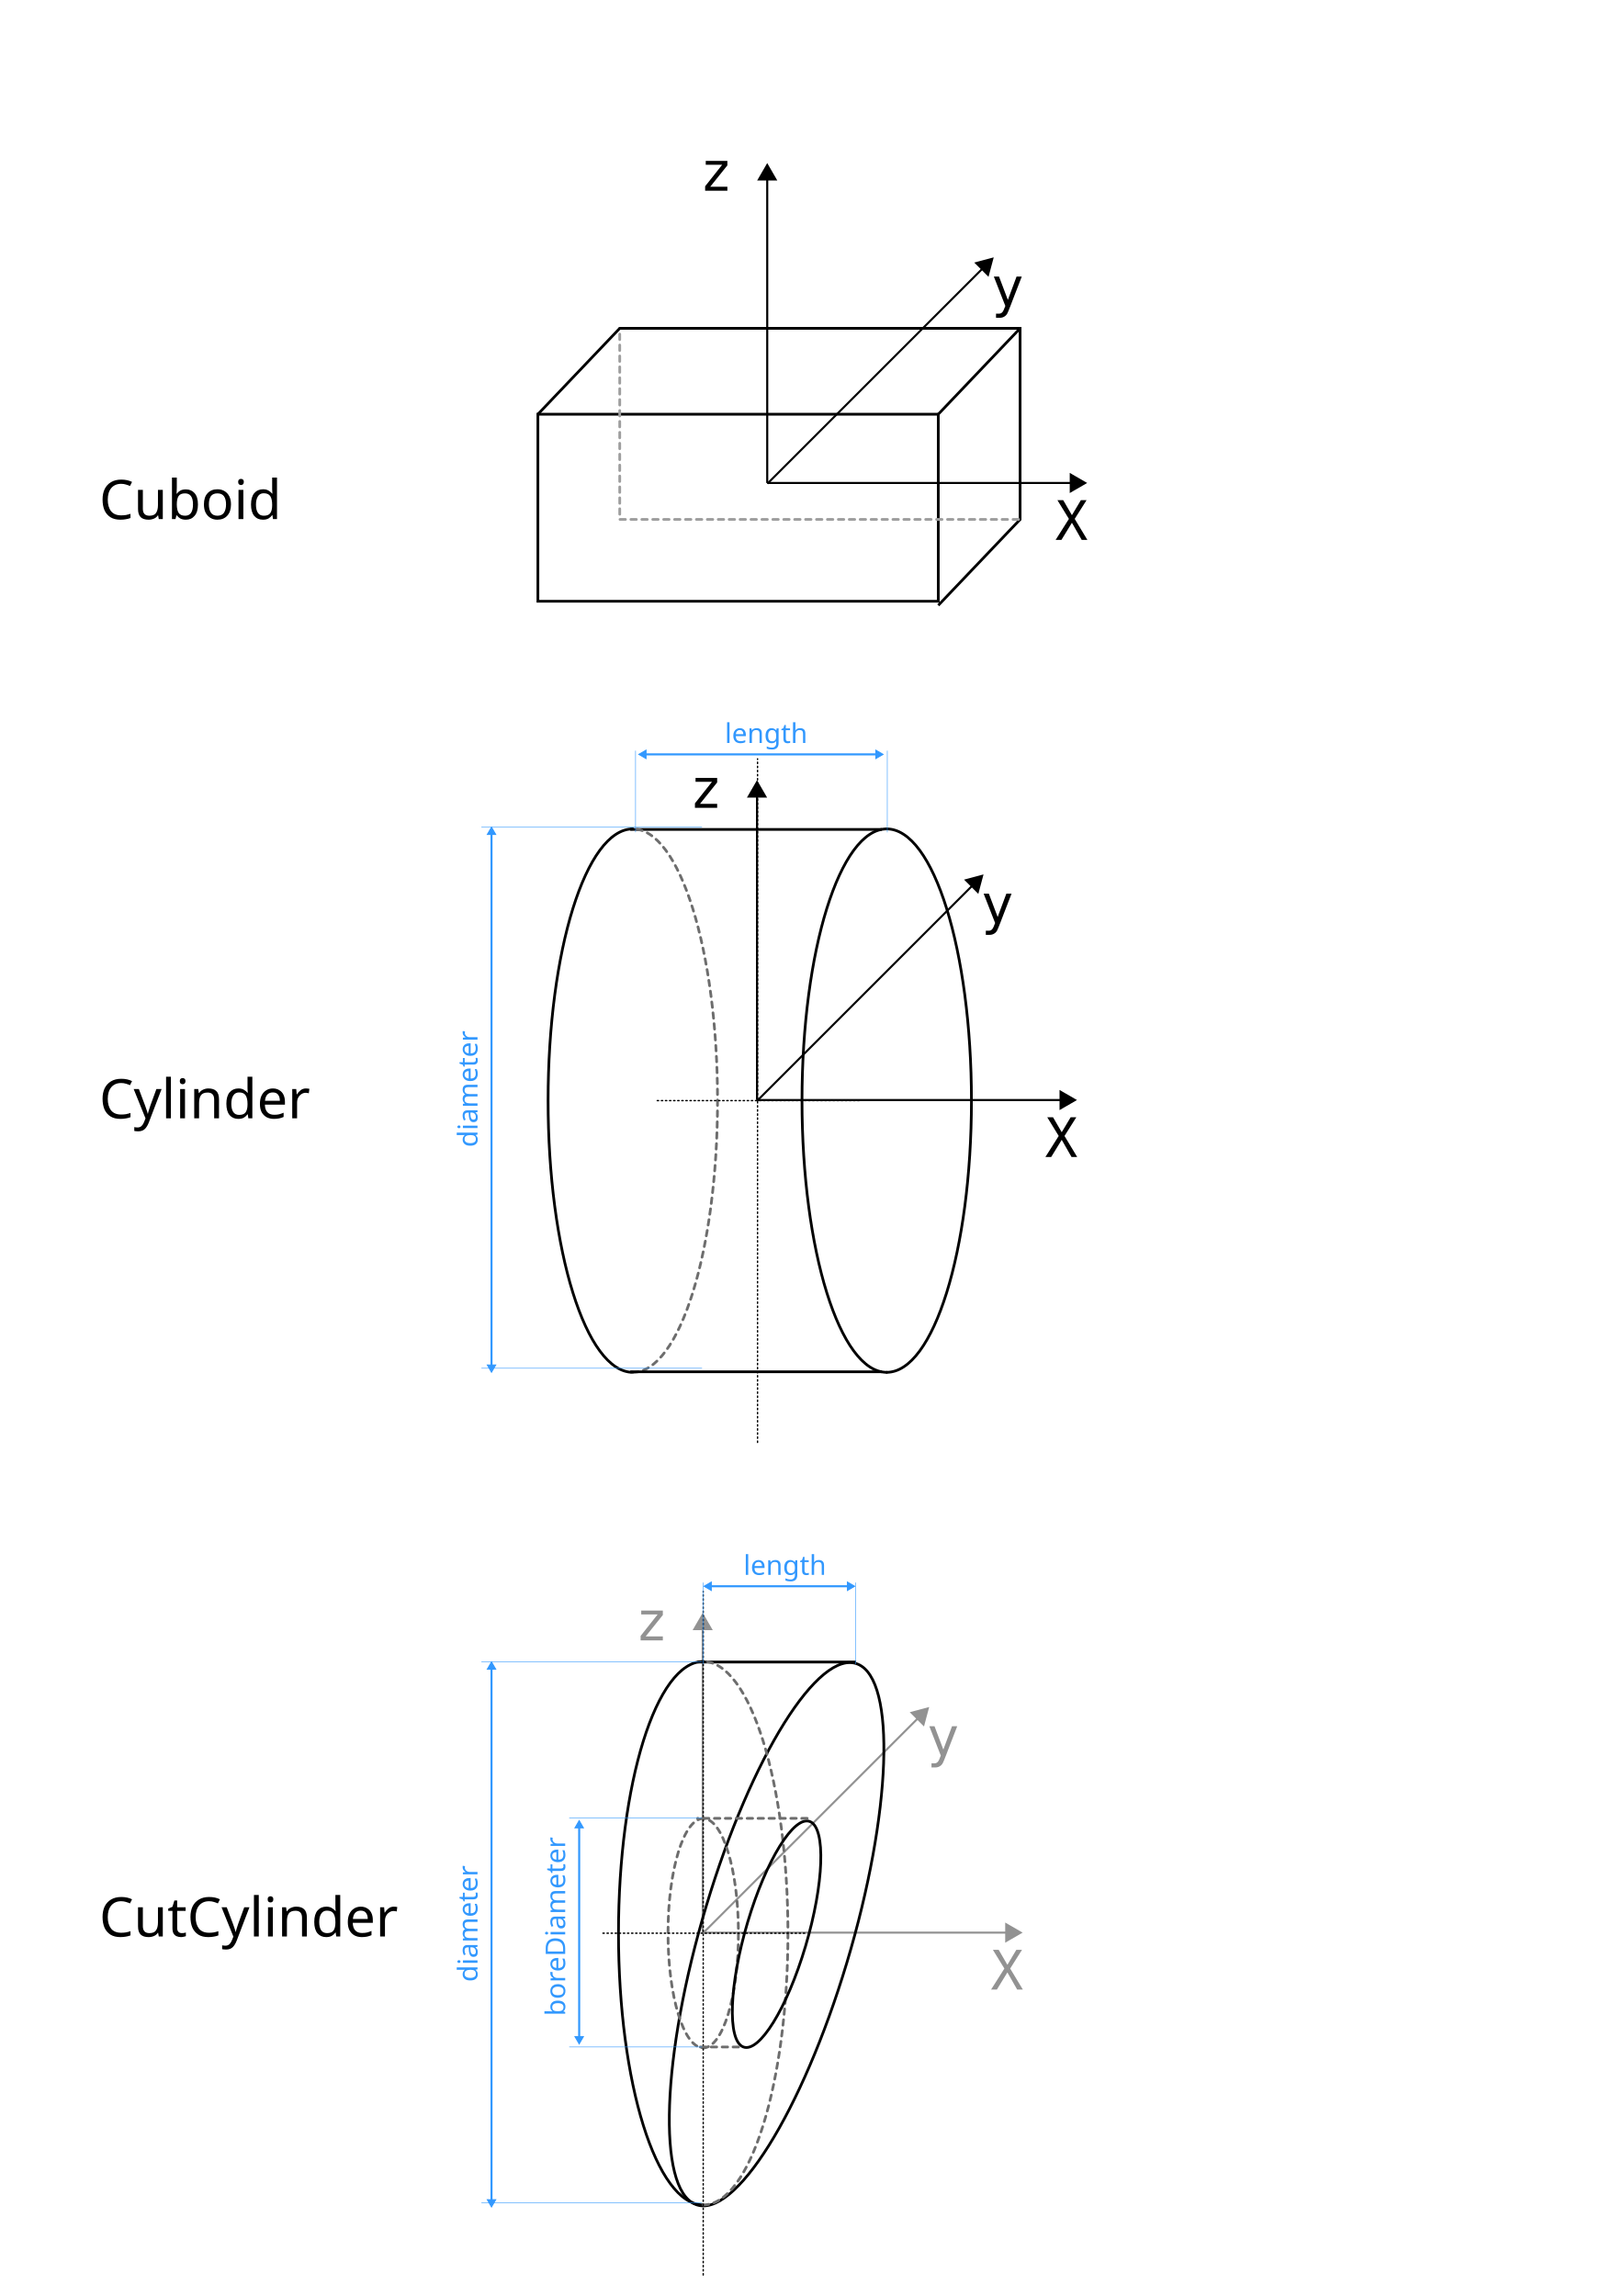
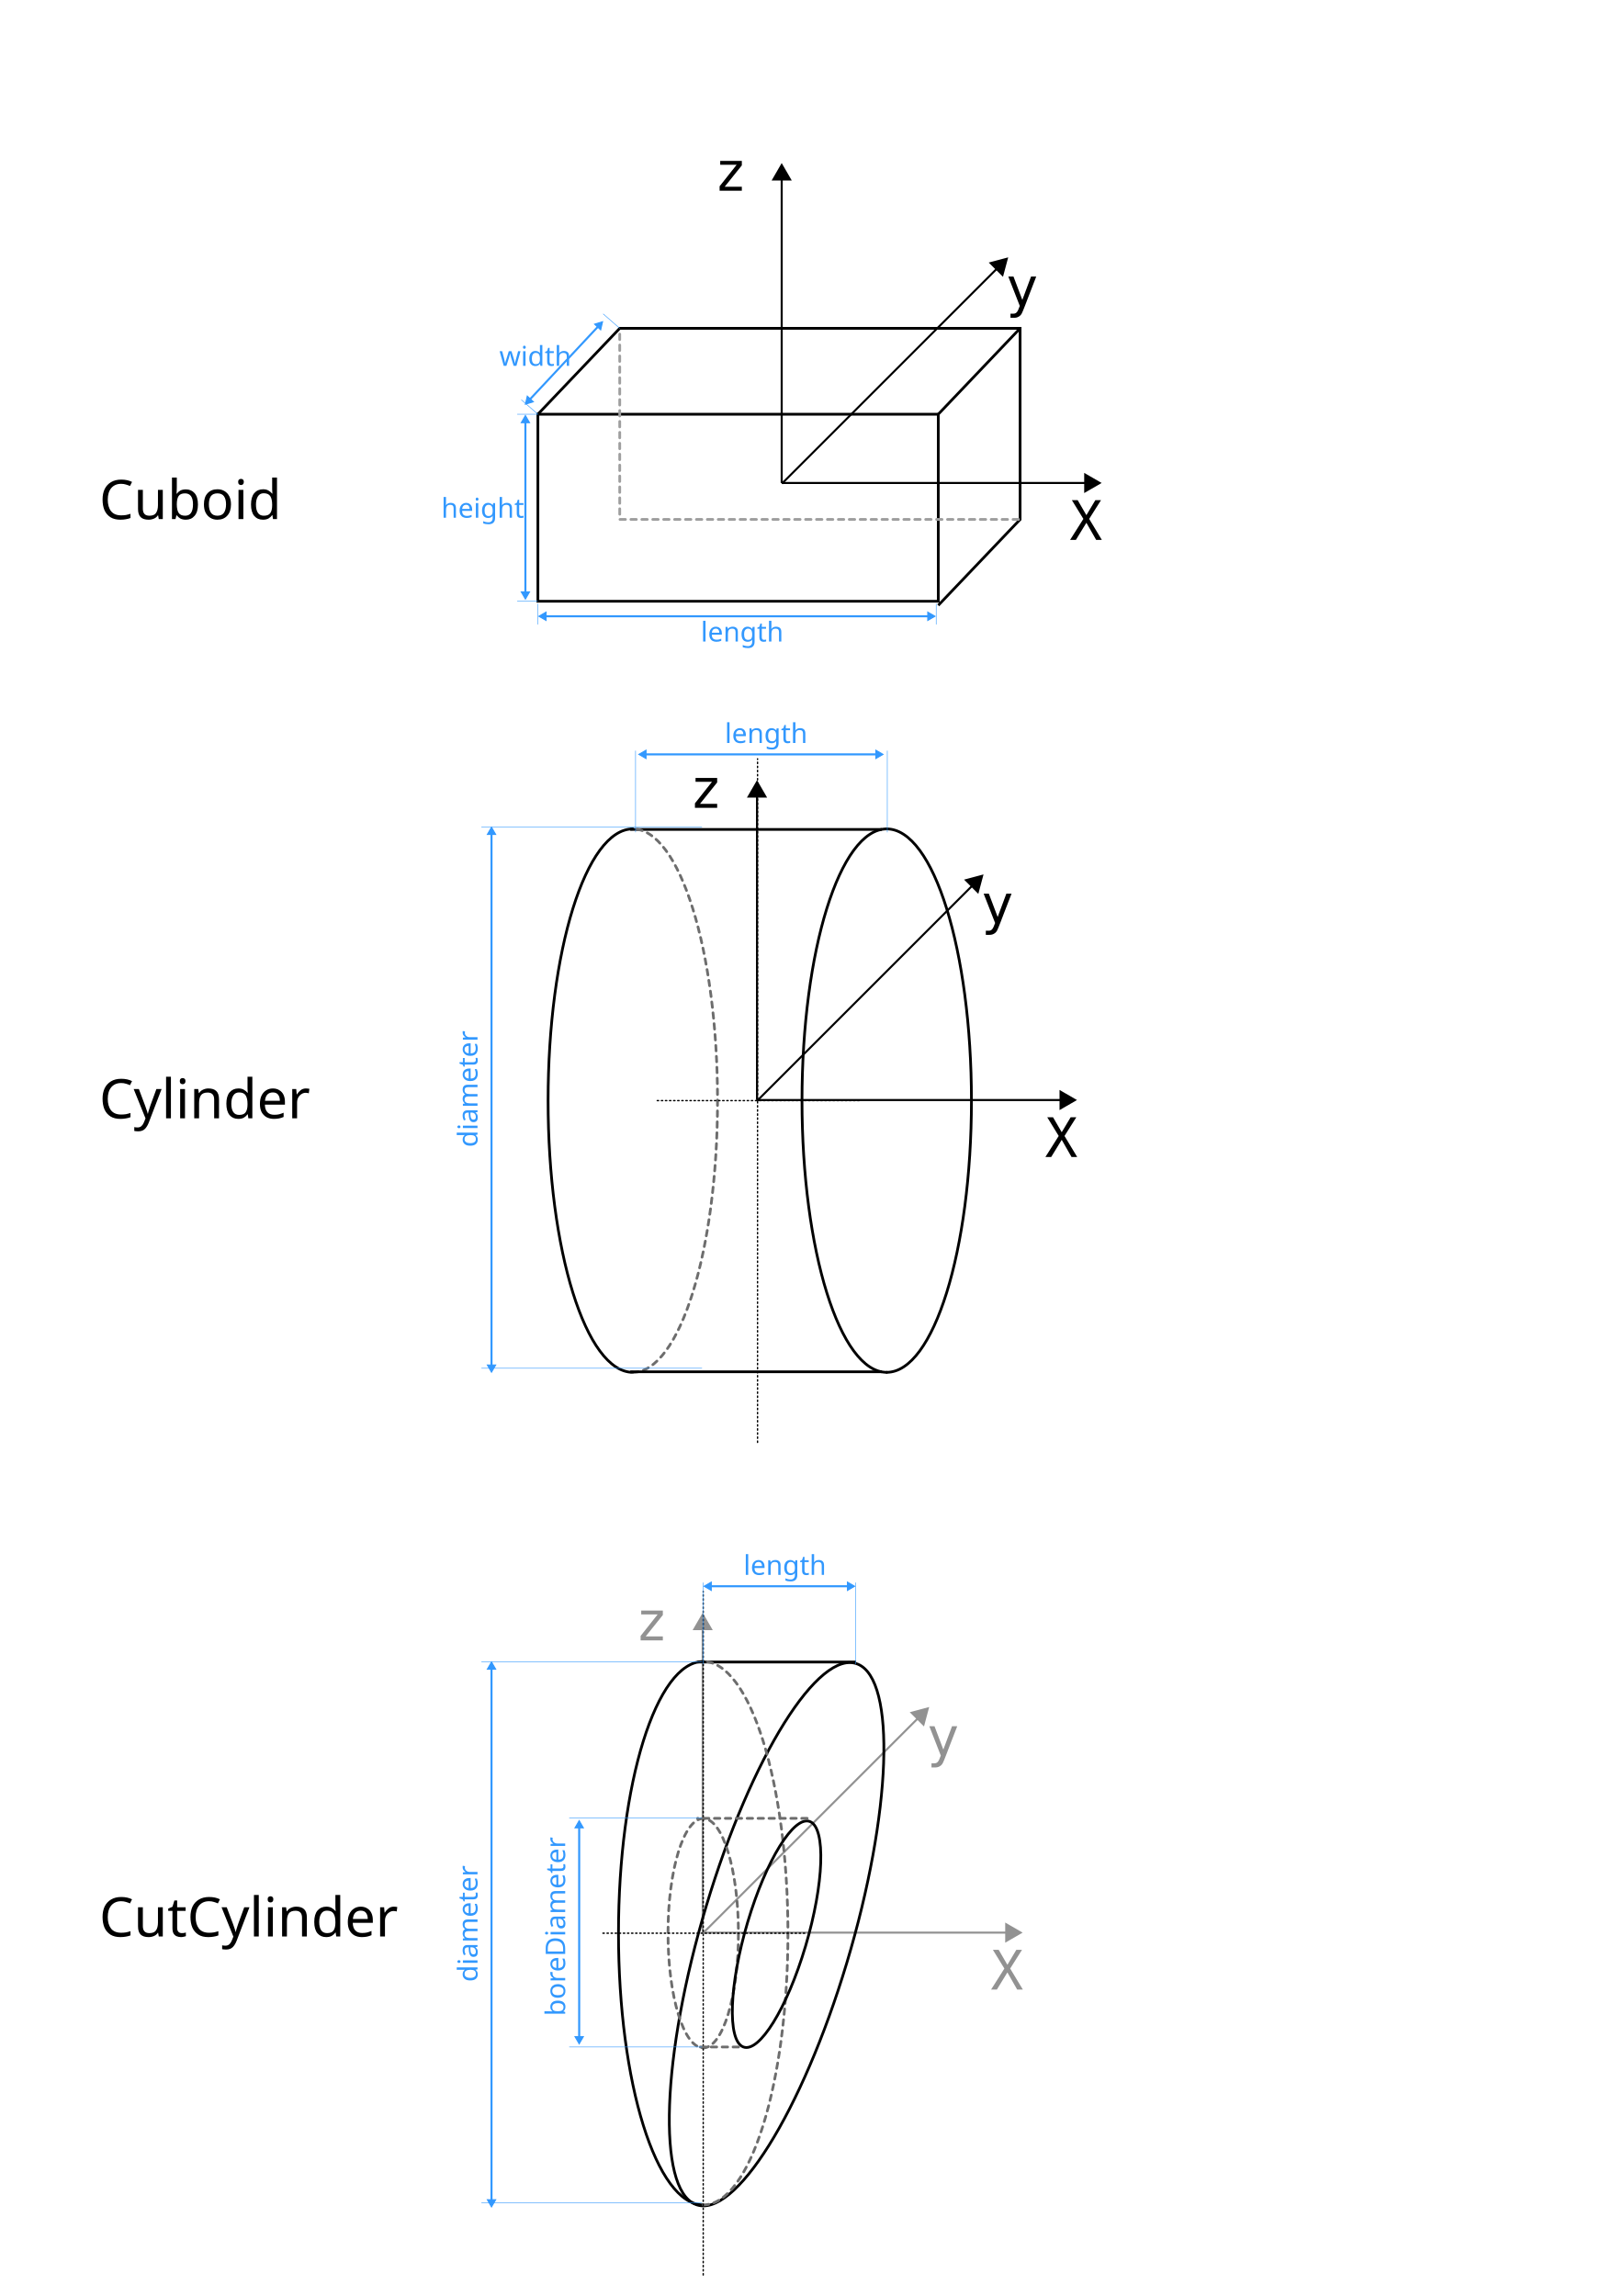
<svg xmlns="http://www.w3.org/2000/svg" width="210mm" height="297mm" viewBox="0 0 210 297" version="1.1" id="svg8">
  <defs id="defs2">
+     <marker orient="auto" refY="0.0" refX="0.0" id="marker7178" style="overflow:visible">
+       <path id="path7176" d="M 5.77,0.0 L -2.88,5.0 L -2.88,-5.0 L 5.77,0.0 z " style="fill-rule:evenodd;stroke:#3298fe;stroke-width:1pt;stroke-opacity:1;fill:#3298fe;fill-opacity:1" transform="scale(0.4)" />
+     </marker>
+     <marker orient="auto" refY="0.0" refX="0.0" id="marker7042" style="overflow:visible">
+       <path id="path7040" d="M 5.77,0.0 L -2.88,5.0 L -2.88,-5.0 L 5.77,0.0 z " style="fill-rule:evenodd;stroke:#3298fe;stroke-width:1pt;stroke-opacity:1;fill:#3298fe;fill-opacity:1" transform="scale(-0.4)" />
+     </marker>
+     <marker style="overflow:visible" id="marker6264" refX="0.0" refY="0.0" orient="auto">
+       <path transform="scale(0.4)" style="fill-rule:evenodd;stroke:#3298fe;stroke-width:1pt;stroke-opacity:1;fill:#3298fe;fill-opacity:1" d="M 5.77,0.0 L -2.88,5.0 L -2.88,-5.0 L 5.77,0.0 z " id="path6262" />
+     </marker>
+     <marker style="overflow:visible" id="marker6140" refX="0.0" refY="0.0" orient="auto">
+       <path transform="scale(-0.4)" style="fill-rule:evenodd;stroke:#3298fe;stroke-width:1pt;stroke-opacity:1;fill:#3298fe;fill-opacity:1" d="M 5.77,0.0 L -2.88,5.0 L -2.88,-5.0 L 5.77,0.0 z " id="path6138" />
+     </marker>
+     <marker orient="auto" refY="0.0" refX="0.0" id="marker5362" style="overflow:visible">
+       <path id="path5360" d="M 5.77,0.0 L -2.88,5.0 L -2.88,-5.0 L 5.77,0.0 z " style="fill-rule:evenodd;stroke:#3298fe;stroke-width:1pt;stroke-opacity:1;fill:#3298fe;fill-opacity:1" transform="scale(0.4)" />
+     </marker>
+     <marker orient="auto" refY="0.0" refX="0.0" id="marker5250" style="overflow:visible">
+       <path id="path5248" d="M 5.77,0.0 L -2.88,5.0 L -2.88,-5.0 L 5.77,0.0 z " style="fill-rule:evenodd;stroke:#3298fe;stroke-width:1pt;stroke-opacity:1;fill:#3298fe;fill-opacity:1" transform="scale(-0.4)" />
+     </marker>
    <marker style="overflow:visible" id="marker4532" refX="0.0" refY="0.0" orient="auto">
      <path transform="scale(0.4)" style="fill-rule:evenodd;stroke:#3298fe;stroke-width:1pt;stroke-opacity:1;fill:#3298fe;fill-opacity:1" d="M 5.77,0.0 L -2.88,5.0 L -2.88,-5.0 L 5.77,0.0 z " id="path4530" />
    </marker>
    <marker style="overflow:visible" id="marker4432" refX="0.0" refY="0.0" orient="auto">
      <path transform="scale(-0.4)" style="fill-rule:evenodd;stroke:#3298fe;stroke-width:1pt;stroke-opacity:1;fill:#3298fe;fill-opacity:1" d="M 5.77,0.0 L -2.88,5.0 L -2.88,-5.0 L 5.77,0.0 z " id="path4430" />
    </marker>
    <marker orient="auto" refY="0" refX="0" id="marker3935" style="overflow:visible">
      <path id="path3933" d="M 5.77,0 -2.88,5 V -5 Z" style="fill:#3298fe;fill-opacity:1;fill-rule:evenodd;stroke:#3298fe;stroke-width:1pt;stroke-opacity:1" transform="scale(0.4)" />
    </marker>
    <marker orient="auto" refY="0" refX="0" id="marker3847" style="overflow:visible">
      <path id="path3845" d="M 5.77,0 -2.88,5 V -5 Z" style="fill:#3298fe;fill-opacity:1;fill-rule:evenodd;stroke:#3298fe;stroke-width:1pt;stroke-opacity:1" transform="scale(-0.4)" />
    </marker>
    <marker style="overflow:visible" id="marker3535" refX="0" refY="0" orient="auto">
      <path transform="scale(0.4)" style="fill:#3298fe;fill-opacity:1;fill-rule:evenodd;stroke:#3298fe;stroke-width:1pt;stroke-opacity:1" d="M 5.77,0 -2.88,5 V -5 Z" id="path3533" />
    </marker>
    <marker style="overflow:visible" id="marker3459" refX="0" refY="0" orient="auto">
      <path transform="scale(-0.4)" style="fill:#3298fe;fill-opacity:1;fill-rule:evenodd;stroke:#3298fe;stroke-width:1pt;stroke-opacity:1" d="M 5.77,0 -2.88,5 V -5 Z" id="path3457" />
    </marker>
    <marker orient="auto" refY="0.0" refX="0.0" id="TriangleOutM" style="overflow:visible">
      <path id="path1007" d="M 5.77,0.0 L -2.88,5.0 L -2.88,-5.0 L 5.77,0.0 z " style="fill-rule:evenodd;stroke:#3298fe;stroke-width:1pt;stroke-opacity:1;fill:#3298fe;fill-opacity:1" transform="scale(0.4)" />
    </marker>
    <marker orient="auto" refY="0.0" refX="0.0" id="TriangleInM" style="overflow:visible">
      <path id="path998" d="M 5.77,0.0 L -2.88,5.0 L -2.88,-5.0 L 5.77,0.0 z " style="fill-rule:evenodd;stroke:#3298fe;stroke-width:1pt;stroke-opacity:1;fill:#3298fe;fill-opacity:1" transform="scale(-0.4)" />
    </marker>
    <marker orient="auto" refY="0.0" refX="0.0" id="marker1424" style="overflow:visible">
      <path id="path1422" d="M 5.77,0.0 L -2.88,5.0 L -2.88,-5.0 L 5.77,0.0 z " style="fill-rule:evenodd;stroke:#000000;stroke-width:1pt;stroke-opacity:1;fill:#000000;fill-opacity:1" transform="scale(0.8)" />
    </marker>
    <marker style="overflow:visible" id="marker1238" refX="0.0" refY="0.0" orient="auto">
      <path transform="scale(0.8)" style="fill-rule:evenodd;stroke:#000000;stroke-width:1pt;stroke-opacity:1;fill:#000000;fill-opacity:1" d="M 5.77,0.0 L -2.88,5.0 L -2.88,-5.0 L 5.77,0.0 z " id="path1236" />
    </marker>
    <marker orient="auto" refY="0.0" refX="0.0" id="TriangleOutL" style="overflow:visible">
      <path id="path1004" d="M 5.77,0.0 L -2.88,5.0 L -2.88,-5.0 L 5.77,0.0 z " style="fill-rule:evenodd;stroke:#000000;stroke-width:1pt;stroke-opacity:1;fill:#000000;fill-opacity:1" transform="scale(0.8)" />
    </marker>
    <marker orient="auto" refY="0" refX="0" id="TriangleOutL-2" style="overflow:visible">
      <path id="path1004-0" d="M 5.77,0 -2.88,5 V -5 Z" style="fill:#000000;fill-opacity:1;fill-rule:evenodd;stroke:#000000;stroke-width:1pt;stroke-opacity:1" transform="scale(0.8)" />
    </marker>
    <marker style="overflow:visible" id="marker1238-0" refX="0" refY="0" orient="auto">
      <path transform="scale(0.8)" style="fill:#000000;fill-opacity:1;fill-rule:evenodd;stroke:#000000;stroke-width:1pt;stroke-opacity:1" d="M 5.77,0 -2.88,5 V -5 Z" id="path1236-3" />
    </marker>
    <marker orient="auto" refY="0" refX="0" id="marker1424-0" style="overflow:visible">
      <path id="path1422-9" d="M 5.77,0 -2.88,5 V -5 Z" style="fill:#000000;fill-opacity:1;fill-rule:evenodd;stroke:#000000;stroke-width:1pt;stroke-opacity:1" transform="scale(0.8)" />
    </marker>
    <marker orient="auto" refY="0" refX="0" id="TriangleInM-9" style="overflow:visible">
      <path id="path998-1" d="M 5.77,0 -2.88,5 V -5 Z" style="fill:#3298fe;fill-opacity:1;fill-rule:evenodd;stroke:#3298fe;stroke-width:1pt;stroke-opacity:1" transform="scale(-0.4)" />
    </marker>
    <marker orient="auto" refY="0" refX="0" id="TriangleOutM-2" style="overflow:visible">
      <path id="path1007-1" d="M 5.77,0 -2.88,5 V -5 Z" style="fill:#3298fe;fill-opacity:1;fill-rule:evenodd;stroke:#3298fe;stroke-width:1pt;stroke-opacity:1" transform="scale(0.4)" />
    </marker>
  </defs>
  <g id="layer1">
    <g id="g1628">
      <path id="path817" d="m -97.031,180.071 a 9.758,36.496 73.707 0 1 -31.249,19.574 9.758,36.496 73.707 0 1 -38.636,1.407 9.758,36.496 73.707 0 1 31.249,-19.574 9.758,36.496 73.707 0 1 38.636,-1.407 z" style="fill:none;fill-opacity:0.294;stroke:#000000;stroke-width:0.353;stroke-linecap:round;stroke-miterlimit:4;stroke-dasharray:none;stroke-dashoffset:0;stroke-opacity:1" />
      <path id="path819" d="M -96.76,180.272 V 200.785" style="fill:none;stroke:#000000;stroke-width:0.353;stroke-linecap:butt;stroke-linejoin:miter;stroke-miterlimit:4;stroke-dasharray:none;stroke-opacity:1" />
      <g transform="translate(-238.881,75.97321)" id="g1543">
        <path style="fill:none;fill-opacity:0.294;stroke:#000000;stroke-width:0.353;stroke-linecap:round;stroke-miterlimit:4;stroke-dasharray:none;stroke-dashoffset:0;stroke-opacity:1" d="m 142.187,124.077 c 0,6.052 -15.735,10.958 -35.146,10.958 -19.411,0 -35.146,-4.906 -35.146,-10.958" id="path815" />
        <path style="fill:none;fill-opacity:0.294;stroke:#000000;stroke-width:0.353;stroke-linecap:round;stroke-miterlimit:4;stroke-dasharray:0.706, 0.706;stroke-dashoffset:0;stroke-opacity:1" d="m 71.896,124.077 c 2e-6,-6.052 15.735,-10.958 35.146,-10.958 19.411,0 35.146,4.906 35.146,10.958" id="path815-1" />
      </g>
      <g transform="translate(-218.4347,16.02709)" id="g1531">
        <path style="fill:none;stroke:#000000;stroke-width:0.265;stroke-linecap:butt;stroke-linejoin:miter;stroke-miterlimit:4;stroke-dasharray:none;stroke-opacity:1;marker-end:url(#TriangleOutL)" d="M 86.655,184.075 V 144.199" id="path860" />
        <path id="path1234" d="m 86.655,184.075 h 39.876" style="fill:none;stroke:#000000;stroke-width:0.265;stroke-linecap:butt;stroke-linejoin:miter;stroke-miterlimit:4;stroke-dasharray:none;stroke-opacity:1;marker-end:url(#marker1238)" />
        <path style="fill:none;stroke:#000000;stroke-width:0.265;stroke-linecap:butt;stroke-linejoin:miter;stroke-miterlimit:4;stroke-dasharray:none;stroke-opacity:1;marker-end:url(#marker1424)" d="M 86.688,184.153 114.885,155.956" id="path1420" />
        <text xml:space="preserve" style="font-style:normal;font-variant:normal;font-weight:normal;font-stretch:normal;font-size:7.049px;line-height:1.25;font-family:President;-inkscape-font-specification:President;letter-spacing:0px;word-spacing:0px;fill:#000000;fill-opacity:1;stroke:none;stroke-width:0.265" x="123.89" y="191.441" id="text1506">
          <tspan id="tspan1504" x="123.89" y="191.441" style="font-style:normal;font-variant:normal;font-weight:normal;font-stretch:normal;font-family:Consolas;-inkscape-font-specification:Consolas;stroke-width:0.265">X</tspan>
        </text>
        <text id="text1516" y="146.273" x="77.92" style="font-style:normal;font-variant:normal;font-weight:normal;font-stretch:normal;font-size:7.049px;line-height:1.25;font-family:President;-inkscape-font-specification:President;letter-spacing:0px;word-spacing:0px;fill:#000000;fill-opacity:1;stroke:none;stroke-width:0.265" xml:space="preserve">
          <tspan style="font-style:normal;font-variant:normal;font-weight:normal;font-stretch:normal;font-family:Consolas;-inkscape-font-specification:Consolas;stroke-width:0.265" y="146.273" x="77.92" id="tspan1514">z</tspan>
        </text>
        <text xml:space="preserve" style="font-style:normal;font-variant:normal;font-weight:normal;font-stretch:normal;font-size:7.049px;line-height:1.25;font-family:President;-inkscape-font-specification:President;letter-spacing:0px;word-spacing:0px;fill:#000000;fill-opacity:1;stroke:none;stroke-width:0.265" x="115.605" y="161.24" id="text1520">
          <tspan id="tspan1518" x="115.605" y="161.24" style="font-style:normal;font-variant:normal;font-weight:normal;font-stretch:normal;font-family:Consolas;-inkscape-font-specification:Consolas;stroke-width:0.265">y</tspan>
        </text>
      </g>
      <g style="stroke:#000000;stroke-opacity:1" transform="translate(-239.7959,76.50775)" id="g1539">
        <path style="fill:none;stroke:#000000;stroke-width:0.176;stroke-linecap:round;stroke-linejoin:miter;stroke-miterlimit:4;stroke-dasharray:0.176, 0.353;stroke-dashoffset:0;stroke-opacity:1" d="M 63.745,123.542 H 152.168" id="path1533" />
        <path id="path1535" d="m 107.956,110.418 v 26.248" style="fill:none;stroke:#000000;stroke-width:0.176;stroke-linecap:round;stroke-linejoin:miter;stroke-miterlimit:4;stroke-dasharray:0.176, 0.353;stroke-dashoffset:0;stroke-opacity:1" />
      </g>
    </g>
    <g id="g1649" transform="translate(35.37526,46.49107)">
      <g id="g1576" transform="translate(-31.14751,19.42888)" style="opacity:0.426">
        <path id="path1558" d="M 86.655,184.075 V 144.199" style="fill:none;stroke:#000000;stroke-width:0.265;stroke-linecap:butt;stroke-linejoin:miter;stroke-miterlimit:4;stroke-dasharray:none;stroke-opacity:1;marker-end:url(#TriangleOutL)" />
        <path style="fill:none;stroke:#000000;stroke-width:0.265;stroke-linecap:butt;stroke-linejoin:miter;stroke-miterlimit:4;stroke-dasharray:none;stroke-opacity:1;marker-end:url(#marker1238)" d="m 86.655,184.075 h 39.876" id="path1560" />
        <path id="path1562" d="M 86.688,184.153 114.885,155.956" style="fill:none;stroke:#000000;stroke-width:0.265;stroke-linecap:butt;stroke-linejoin:miter;stroke-miterlimit:4;stroke-dasharray:none;stroke-opacity:1;marker-end:url(#marker1424)" />
        <text id="text1566" y="191.441" x="123.89" style="font-style:normal;font-variant:normal;font-weight:normal;font-stretch:normal;font-size:7.049px;line-height:1.25;font-family:President;-inkscape-font-specification:President;letter-spacing:0px;word-spacing:0px;fill:#000000;fill-opacity:1;stroke:none;stroke-width:0.265" xml:space="preserve">
          <tspan style="font-style:normal;font-variant:normal;font-weight:normal;font-stretch:normal;font-family:Consolas;-inkscape-font-specification:Consolas;stroke-width:0.265" y="191.441" x="123.89" id="tspan1564">X</tspan>
        </text>
        <text xml:space="preserve" style="font-style:normal;font-variant:normal;font-weight:normal;font-stretch:normal;font-size:7.049px;line-height:1.25;font-family:President;-inkscape-font-specification:President;letter-spacing:0px;word-spacing:0px;fill:#000000;fill-opacity:1;stroke:none;stroke-width:0.265" x="77.92" y="146.273" id="text1570">
          <tspan id="tspan1568" x="77.92" y="146.273" style="font-style:normal;font-variant:normal;font-weight:normal;font-stretch:normal;font-family:Consolas;-inkscape-font-specification:Consolas;stroke-width:0.265">z</tspan>
        </text>
        <text id="text1574" y="161.24" x="115.605" style="font-style:normal;font-variant:normal;font-weight:normal;font-stretch:normal;font-size:7.049px;line-height:1.25;font-family:President;-inkscape-font-specification:President;letter-spacing:0px;word-spacing:0px;fill:#000000;fill-opacity:1;stroke:none;stroke-width:0.265" xml:space="preserve">
          <tspan style="font-style:normal;font-variant:normal;font-weight:normal;font-stretch:normal;font-family:Consolas;-inkscape-font-specification:Consolas;stroke-width:0.265" y="161.24" x="115.605" id="tspan1572">y</tspan>
        </text>
      </g>
      <g transform="matrix(0,-1,-1,0,264.3188,307.597)" id="g1608">
        <path id="path1550" d="m 139.097,188.965 v 20.513" style="fill:none;stroke:#000000;stroke-width:0.353;stroke-linecap:butt;stroke-linejoin:miter;stroke-miterlimit:4;stroke-dasharray:none;stroke-opacity:1" />
        <path id="path1548" d="m 138.826,188.764 a 9.758,36.496 73.707 0 1 -31.249,19.574 9.758,36.496 73.707 0 1 -38.636,1.407 9.758,36.496 73.707 0 1 31.249,-19.574 9.758,36.496 73.707 0 1 38.636,-1.407 z" style="fill:none;fill-opacity:0.294;stroke:#000000;stroke-width:0.353;stroke-linecap:round;stroke-miterlimit:4;stroke-dasharray:none;stroke-dashoffset:0;stroke-opacity:1" />
        <g id="g1556" transform="translate(-3.02381,84.66667)">
          <path style="fill:none;fill-opacity:0.294;stroke:#000000;stroke-width:0.353;stroke-linecap:round;stroke-miterlimit:4;stroke-dasharray:none;stroke-dashoffset:0;stroke-opacity:1" d="m 142.187,124.077 c 0,6.052 -15.735,10.958 -35.146,10.958 -19.411,0 -35.146,-4.906 -35.146,-10.958" id="path1552" />
          <path style="fill:none;fill-opacity:0.294;stroke:#6d6d6d;stroke-width:0.353;stroke-linecap:round;stroke-miterlimit:4;stroke-dasharray:0.706, 0.706;stroke-dashoffset:0;stroke-opacity:1" d="m 71.896,124.077 c 2e-6,-6.052 15.735,-10.958 35.146,-10.958 19.411,0 35.146,4.906 35.146,10.958" id="path1554" />
          <path id="path3400" d="m 121.875,124.077 c 0,2.516 -6.641,4.555 -14.833,4.555 -8.192,0 -14.833,-2.039 -14.833,-4.555" style="fill:none;fill-opacity:0.294;stroke:#6d6d6d;stroke-width:0.353;stroke-linecap:round;stroke-miterlimit:4;stroke-dasharray:0.706,0.706;stroke-dashoffset:0;stroke-opacity:1;font-variant-east_asian:normal;opacity:1;vector-effect:none;stroke-linejoin:miter" />
          <path id="path3402" d="m 92.208,124.077 c 10e-7,-2.516 6.641,-4.555 14.833,-4.555 8.192,0 14.833,2.039 14.833,4.555" style="fill:none;fill-opacity:0.294;stroke:#6d6d6d;stroke-width:0.353;stroke-linecap:round;stroke-miterlimit:4;stroke-dasharray:0.706, 0.706;stroke-dashoffset:0;stroke-opacity:1" />
        </g>
        <g style="stroke:#000000;stroke-opacity:1" transform="translate(-3.938734,85.20121)" id="g1582">
          <path style="fill:none;stroke:#000000;stroke-width:0.176;stroke-linecap:round;stroke-linejoin:miter;stroke-miterlimit:4;stroke-dasharray:0.176, 0.353;stroke-dashoffset:0;stroke-opacity:1" d="M 63.745,123.542 H 152.168" id="path1578" />
          <path id="path1580" d="m 107.956,110.418 v 26.248" style="fill:none;stroke:#000000;stroke-width:0.176;stroke-linecap:round;stroke-linejoin:miter;stroke-miterlimit:4;stroke-dasharray:0.176, 0.353;stroke-dashoffset:0;stroke-opacity:1" />
        </g>
        <path style="fill:none;fill-opacity:0.294;stroke:#000000;stroke-width:0.353;stroke-linecap:round;stroke-miterlimit:4;stroke-dasharray:none;stroke-dashoffset:0;stroke-opacity:1" d="m 118.455,194.928 a 4.029,15.206 73.899 0 1 -13.031,8.074 4.029,15.206 73.899 0 1 -16.111,0.581 4.029,15.206 73.899 0 1 13.031,-8.074 4.029,15.206 73.899 0 1 16.111,-0.581 z" id="path3398" />
        <path id="path1550-5" d="m 118.875,195.296 v 14.182" style="fill:none;stroke:#6d6d6d;stroke-width:0.353;stroke-linecap:round;stroke-linejoin:miter;stroke-miterlimit:4;stroke-dasharray:0.706,0.706;stroke-opacity:1;font-variant-east_asian:normal;opacity:1;vector-effect:none;fill-opacity:0.294;stroke-dashoffset:0" />
        <path style="opacity:1;vector-effect:none;fill:none;fill-opacity:0.294;stroke:#6d6d6d;stroke-width:0.353;stroke-linecap:round;stroke-linejoin:miter;stroke-miterlimit:4;stroke-dasharray:0.706, 0.706;stroke-dashoffset:0;stroke-opacity:1" d="m 89.298,204.177 v 5.301" id="path3447" />
      </g>
    </g>
    <g id="g1883" transform="translate(40.4634,18.14286)">
      <path id="rect1703-1" d="M 39.688,24.328 H 91.47 V 49.048" style="fill:none;fill-opacity:0.4;stroke:#000000;stroke-width:0.353;stroke-linecap:round;stroke-miterlimit:4;stroke-dasharray:none;stroke-dashoffset:0;stroke-opacity:1" />
      <path id="rect1651" d="M 29.104,35.44 H 80.887 V 59.631 H 29.104 Z" style="fill:none;fill-opacity:0.4;stroke:#000000;stroke-width:0.353;stroke-linecap:round;stroke-miterlimit:4;stroke-dasharray:none;stroke-dashoffset:0;stroke-opacity:1" />
      <path id="path1750" d="M 29.104,35.44 39.688,24.328" style="fill:none;stroke:#000000;stroke-width:0.353;stroke-linecap:butt;stroke-linejoin:miter;stroke-miterlimit:4;stroke-dasharray:none;stroke-opacity:1" />
      <path style="fill:none;stroke:#000000;stroke-width:0.353;stroke-linecap:butt;stroke-linejoin:miter;stroke-miterlimit:4;stroke-dasharray:none;stroke-opacity:1" d="M 80.887,35.44 91.47,24.328" id="path1752" />
      <path id="path1754" d="M 80.887,60.16 91.47,49.048" style="fill:none;stroke:#000000;stroke-width:0.353;stroke-linecap:butt;stroke-linejoin:miter;stroke-miterlimit:4;stroke-dasharray:none;stroke-opacity:1" />
      <path id="rect1703" d="M 91.259,49.048 H 39.688 V 24.827" style="fill:none;fill-opacity:0.4;stroke:#9e9e9e;stroke-width:0.353;stroke-linecap:round;stroke-miterlimit:4;stroke-dasharray:0.706, 0.706;stroke-dashoffset:0;stroke-opacity:1" />
-       <g transform="translate(-27.88971,-139.7433)" id="g1576-9">
+       <g transform="translate(-26.01873,-139.7433)" id="g1576-9">
        <path style="fill:none;stroke:#000000;stroke-width:0.265;stroke-linecap:butt;stroke-linejoin:miter;stroke-miterlimit:4;stroke-dasharray:none;stroke-opacity:1;marker-end:url(#TriangleOutL-2)" d="M 86.655,184.075 V 144.199" id="path1558-8" />
        <path id="path1560-8" d="m 86.655,184.075 h 39.876" style="fill:none;stroke:#000000;stroke-width:0.265;stroke-linecap:butt;stroke-linejoin:miter;stroke-miterlimit:4;stroke-dasharray:none;stroke-opacity:1;marker-end:url(#marker1238-0)" />
        <path style="fill:none;stroke:#000000;stroke-width:0.265;stroke-linecap:butt;stroke-linejoin:miter;stroke-miterlimit:4;stroke-dasharray:none;stroke-opacity:1;marker-end:url(#marker1424-0)" d="M 86.688,184.153 114.885,155.956" id="path1562-5" />
        <text xml:space="preserve" style="font-style:normal;font-variant:normal;font-weight:normal;font-stretch:normal;font-size:7.049px;line-height:1.25;font-family:President;-inkscape-font-specification:President;letter-spacing:0px;word-spacing:0px;fill:#000000;fill-opacity:1;stroke:none;stroke-width:0.265" x="123.89" y="191.441" id="text1566-2">
          <tspan id="tspan1564-9" x="123.89" y="191.441" style="font-style:normal;font-variant:normal;font-weight:normal;font-stretch:normal;font-family:Consolas;-inkscape-font-specification:Consolas;stroke-width:0.265">X</tspan>
        </text>
        <text id="text1570-5" y="146.273" x="77.92" style="font-style:normal;font-variant:normal;font-weight:normal;font-stretch:normal;font-size:7.049px;line-height:1.25;font-family:President;-inkscape-font-specification:President;letter-spacing:0px;word-spacing:0px;fill:#000000;fill-opacity:1;stroke:none;stroke-width:0.265" xml:space="preserve">
          <tspan style="font-style:normal;font-variant:normal;font-weight:normal;font-stretch:normal;font-family:Consolas;-inkscape-font-specification:Consolas;stroke-width:0.265" y="146.273" x="77.92" id="tspan1568-1">z</tspan>
        </text>
        <text xml:space="preserve" style="font-style:normal;font-variant:normal;font-weight:normal;font-stretch:normal;font-size:7.049px;line-height:1.25;font-family:President;-inkscape-font-specification:President;letter-spacing:0px;word-spacing:0px;fill:#000000;fill-opacity:1;stroke:none;stroke-width:0.265" x="115.605" y="161.24" id="text1574-9">
          <tspan id="tspan1572-9" x="115.605" y="161.24" style="font-style:normal;font-variant:normal;font-weight:normal;font-stretch:normal;font-family:Consolas;-inkscape-font-specification:Consolas;stroke-width:0.265">y</tspan>
        </text>
      </g>
    </g>
    <g id="g1974" transform="translate(9.215464)">
      <g transform="translate(2.038804,-41.78012)" id="g1903">
        <path style="fill:none;stroke:#000000;stroke-width:0.265;stroke-linecap:butt;stroke-linejoin:miter;stroke-miterlimit:4;stroke-dasharray:none;stroke-opacity:1;marker-end:url(#TriangleOutL)" d="M 86.655,184.075 V 144.199" id="path1885" />
        <path id="path1887" d="m 86.655,184.075 h 39.876" style="fill:none;stroke:#000000;stroke-width:0.265;stroke-linecap:butt;stroke-linejoin:miter;stroke-miterlimit:4;stroke-dasharray:none;stroke-opacity:1;marker-end:url(#marker1238)" />
        <path style="fill:none;stroke:#000000;stroke-width:0.265;stroke-linecap:butt;stroke-linejoin:miter;stroke-miterlimit:4;stroke-dasharray:none;stroke-opacity:1;marker-end:url(#marker1424)" d="M 86.688,184.153 114.885,155.956" id="path1889" />
        <text xml:space="preserve" style="font-style:normal;font-variant:normal;font-weight:normal;font-stretch:normal;font-size:7.049px;line-height:1.25;font-family:President;-inkscape-font-specification:President;letter-spacing:0px;word-spacing:0px;fill:#000000;fill-opacity:1;stroke:none;stroke-width:0.265" x="123.89" y="191.441" id="text1893">
          <tspan id="tspan1891" x="123.89" y="191.441" style="font-style:normal;font-variant:normal;font-weight:normal;font-stretch:normal;font-family:Consolas;-inkscape-font-specification:Consolas;stroke-width:0.265">X</tspan>
        </text>
        <text id="text1897" y="146.273" x="77.92" style="font-style:normal;font-variant:normal;font-weight:normal;font-stretch:normal;font-size:7.049px;line-height:1.25;font-family:President;-inkscape-font-specification:President;letter-spacing:0px;word-spacing:0px;fill:#000000;fill-opacity:1;stroke:none;stroke-width:0.265" xml:space="preserve">
          <tspan style="font-style:normal;font-variant:normal;font-weight:normal;font-stretch:normal;font-family:Consolas;-inkscape-font-specification:Consolas;stroke-width:0.265" y="146.273" x="77.92" id="tspan1895">z</tspan>
        </text>
        <text xml:space="preserve" style="font-style:normal;font-variant:normal;font-weight:normal;font-stretch:normal;font-size:7.049px;line-height:1.25;font-family:President;-inkscape-font-specification:President;letter-spacing:0px;word-spacing:0px;fill:#000000;fill-opacity:1;stroke:none;stroke-width:0.265" x="115.605" y="161.24" id="text1901">
          <tspan id="tspan1899" x="115.605" y="161.24" style="font-style:normal;font-variant:normal;font-weight:normal;font-stretch:normal;font-family:Consolas;-inkscape-font-specification:Consolas;stroke-width:0.265">y</tspan>
        </text>
      </g>
      <g id="g1921" transform="matrix(0,-1,-1,0,293.8009,246.388)">
        <path style="fill:none;stroke:#000000;stroke-width:0.353;stroke-linecap:butt;stroke-linejoin:miter;stroke-miterlimit:4;stroke-dasharray:none;stroke-opacity:1" d="m 139.097,188.965 v 32.54" id="path1905" />
        <g transform="translate(-3.02381,97.0947)" id="g1913">
          <path id="path1909" d="m 142.187,124.077 c 0,6.052 -15.735,10.958 -35.146,10.958 -19.411,0 -35.146,-4.906 -35.146,-10.958" style="fill:none;fill-opacity:0.294;stroke:#000000;stroke-width:0.353;stroke-linecap:round;stroke-miterlimit:4;stroke-dasharray:none;stroke-dashoffset:0;stroke-opacity:1" />
          <path id="path1911" d="m 71.896,124.077 c 2e-6,-6.052 15.735,-10.958 35.146,-10.958 19.411,0 35.146,4.906 35.146,10.958" style="fill:none;fill-opacity:0.294;stroke:#6d6d6d;stroke-width:0.353;stroke-linecap:round;stroke-miterlimit:4;stroke-dasharray:0.706, 0.706;stroke-dashoffset:0;stroke-opacity:1" />
        </g>
        <g id="g1919" transform="translate(-3.938734,81.49704)" style="stroke:#000000;stroke-opacity:1">
          <path id="path1915" d="M 63.745,123.542 H 152.168" style="fill:none;stroke:#000000;stroke-width:0.176;stroke-linecap:round;stroke-linejoin:miter;stroke-miterlimit:4;stroke-dasharray:0.176, 0.353;stroke-dashoffset:0;stroke-opacity:1" />
          <path style="fill:none;stroke:#000000;stroke-width:0.176;stroke-linecap:round;stroke-linejoin:miter;stroke-miterlimit:4;stroke-dasharray:0.176, 0.353;stroke-dashoffset:0;stroke-opacity:1" d="m 107.956,110.418 v 26.248" id="path1917" />
        </g>
        <g id="g1948" transform="translate(-3.02381,64.25595)">
          <path style="fill:none;fill-opacity:0.294;stroke:#000000;stroke-width:0.353;stroke-linecap:round;stroke-miterlimit:4;stroke-dasharray:none;stroke-dashoffset:0;stroke-opacity:1" d="m 142.187,124.077 c 0,6.052 -15.735,10.958 -35.146,10.958 -19.411,0 -35.146,-4.906 -35.146,-10.958" id="path1944" />
          <path style="fill:none;fill-opacity:0.294;stroke:#000000;stroke-width:0.353;stroke-linecap:round;stroke-miterlimit:4;stroke-dasharray:none;stroke-dashoffset:0;stroke-opacity:1" d="m 71.896,124.077 c 2e-6,-6.052 15.735,-10.958 35.146,-10.958 19.411,0 35.146,4.906 35.146,10.958" id="path1946" />
        </g>
        <path id="path1950" d="m 68.939,188.965 v 32.54" style="fill:none;stroke:#000000;stroke-width:0.353;stroke-linecap:butt;stroke-linejoin:miter;stroke-miterlimit:4;stroke-dasharray:none;stroke-opacity:1" />
      </g>
    </g>
    <text xml:space="preserve" style="font-style:normal;font-variant:normal;font-weight:normal;font-stretch:normal;font-size:10.583px;line-height:1.25;font-family:President;-inkscape-font-specification:President;letter-spacing:0px;word-spacing:0px;fill:#000000;fill-opacity:1;stroke:none;stroke-width:0.265" x="12.829" y="67.148" id="text1978">
      <tspan id="tspan1976" x="12.829" y="67.148" style="font-style:normal;font-variant:normal;font-weight:300;font-stretch:normal;font-size:7.056px;font-family:'Segoe UI';-inkscape-font-specification:'Segoe UI Light';stroke-width:0.265">Cuboid</tspan>
    </text>
    <text id="text1982" y="144.656" x="12.829" style="font-style:normal;font-variant:normal;font-weight:normal;font-stretch:normal;font-size:10.583px;line-height:1.25;font-family:President;-inkscape-font-specification:President;letter-spacing:0px;word-spacing:0px;fill:#000000;fill-opacity:1;stroke:none;stroke-width:0.265" xml:space="preserve">
      <tspan style="font-style:normal;font-variant:normal;font-weight:300;font-stretch:normal;font-size:7.056px;font-family:'Segoe UI';-inkscape-font-specification:'Segoe UI Light';stroke-width:0.265" y="144.656" x="12.829" id="tspan1980">Cylinder</tspan>
    </text>
    <text xml:space="preserve" style="font-style:normal;font-variant:normal;font-weight:normal;font-stretch:normal;font-size:10.583px;line-height:1.25;font-family:President;-inkscape-font-specification:President;letter-spacing:0px;word-spacing:0px;fill:#000000;fill-opacity:1;stroke:none;stroke-width:0.265" x="12.829" y="250.495" id="text1986">
      <tspan id="tspan1984" x="12.829" y="250.495" style="font-style:normal;font-variant:normal;font-weight:300;font-stretch:normal;font-size:7.056px;font-family:'Segoe UI';-inkscape-font-specification:'Segoe UI Light';stroke-width:0.265">CutCylinder</tspan>
    </text>
    <g id="g3396">
      <text id="text1994" y="203.715" x="96.161" style="font-style:normal;font-variant:normal;font-weight:normal;font-stretch:normal;font-size:10.583px;line-height:1.25;font-family:President;-inkscape-font-specification:President;letter-spacing:0px;word-spacing:0px;fill:#3298fe;fill-opacity:1;stroke:none;stroke-width:0.265" xml:space="preserve">
        <tspan style="font-style:normal;font-variant:normal;font-weight:300;font-stretch:normal;font-size:3.528px;font-family:'Segoe UI';-inkscape-font-specification:'Segoe UI Light';fill:#3298fe;fill-opacity:1;stroke-width:0.265" y="203.715" x="96.161" id="tspan1992">length</tspan>
      </text>
      <path id="path1996" d="M 109.912,205.191 H 91.686" style="fill:none;stroke:#3298fe;stroke-width:0.265;stroke-linecap:butt;stroke-linejoin:miter;stroke-miterlimit:4;stroke-dasharray:none;stroke-opacity:1;marker-start:url(#TriangleInM);marker-end:url(#TriangleOutM)" />
      <path style="fill:none;stroke:#3298fe;stroke-width:0.071;stroke-linecap:butt;stroke-linejoin:miter;stroke-miterlimit:4;stroke-dasharray:none;stroke-opacity:1" d="m 90.951,204.711 v 10.56" id="path3843-2-1" />
      <path id="path4404" d="m 110.681,204.711 v 10.56" style="fill:none;stroke:#3298fe;stroke-width:0.071;stroke-linecap:butt;stroke-linejoin:miter;stroke-miterlimit:4;stroke-dasharray:none;stroke-opacity:1" />
    </g>
    <g transform="translate(-10.77232)" id="g2503">
      <text xml:space="preserve" style="font-style:normal;font-variant:normal;font-weight:normal;font-stretch:normal;font-size:10.583px;line-height:1.25;font-family:President;-inkscape-font-specification:President;letter-spacing:0px;word-spacing:0px;fill:#3298fe;fill-opacity:1;stroke:none;stroke-width:0.265" x="-256.367" y="72.532" id="text2496" transform="rotate(-90)">
        <tspan id="tspan2494" x="-256.367" y="72.532" style="font-style:normal;font-variant:normal;font-weight:300;font-stretch:normal;font-size:3.528px;font-family:'Segoe UI';-inkscape-font-specification:'Segoe UI Light';fill:#3298fe;fill-opacity:1;stroke-width:0.265">diameter</tspan>
      </text>
      <path style="fill:none;stroke:#3298fe;stroke-width:0.265;stroke-linecap:butt;stroke-linejoin:miter;stroke-miterlimit:4;stroke-dasharray:none;stroke-opacity:1;marker-start:url(#TriangleInM-9);marker-end:url(#TriangleOutM-2)" d="m 74.341,215.608 v 69.247" id="path2498" />
      <path style="fill:none;stroke:#3298fe;stroke-width:0.071;stroke-linecap:butt;stroke-linejoin:miter;stroke-miterlimit:4;stroke-dasharray:none;stroke-opacity:1" d="M 101.569,214.985 H 73.032" id="path3843-2" />
      <path id="path4057-4" d="M 101.569,284.967 H 73.032" style="fill:none;stroke:#3298fe;stroke-width:0.071;stroke-linecap:butt;stroke-linejoin:miter;stroke-miterlimit:4;stroke-dasharray:none;stroke-opacity:1" />
    </g>
    <g id="g3455" transform="translate(0.5669657)">
      <text transform="rotate(-90)" id="text3451" y="72.532" x="-260.779" style="font-style:normal;font-variant:normal;font-weight:normal;font-stretch:normal;font-size:10.583px;line-height:1.25;font-family:President;-inkscape-font-specification:President;letter-spacing:0px;word-spacing:0px;fill:#3298fe;fill-opacity:1;stroke:none;stroke-width:0.265" xml:space="preserve">
        <tspan style="font-style:normal;font-variant:normal;font-weight:300;font-stretch:normal;font-size:3.528px;font-family:'Segoe UI';-inkscape-font-specification:'Segoe UI Light';fill:#3298fe;fill-opacity:1;stroke-width:0.265" y="72.532" x="-260.779" id="tspan3449">boreDiameter</tspan>
      </text>
      <path id="path3453" d="m 74.341,236.13 v 27.635" style="fill:none;stroke:#3298fe;stroke-width:0.265;stroke-linecap:butt;stroke-linejoin:miter;stroke-miterlimit:4;stroke-dasharray:none;stroke-opacity:1;marker-start:url(#marker3459);marker-end:url(#marker3535)" />
      <path style="fill:none;stroke:#3298fe;stroke-width:0.071;stroke-linecap:butt;stroke-linejoin:miter;stroke-miterlimit:4;stroke-dasharray:none;stroke-opacity:1" d="M 90.23,235.164 H 73.051" id="path3843" />
      <path id="path4057" d="M 90.23,264.788 H 73.051" style="fill:none;stroke:#3298fe;stroke-width:0.071;stroke-linecap:butt;stroke-linejoin:miter;stroke-miterlimit:4;stroke-dasharray:none;stroke-opacity:1" />
    </g>
    <g id="g4375" transform="translate(-10.77232,-107.9769)">
      <text transform="rotate(-90)" id="text4367" y="72.532" x="-256.367" style="font-style:normal;font-variant:normal;font-weight:normal;font-stretch:normal;font-size:10.583px;line-height:1.25;font-family:President;-inkscape-font-specification:President;letter-spacing:0px;word-spacing:0px;fill:#3298fe;fill-opacity:1;stroke:none;stroke-width:0.265" xml:space="preserve">
        <tspan style="font-style:normal;font-variant:normal;font-weight:300;font-stretch:normal;font-size:3.528px;font-family:'Segoe UI';-inkscape-font-specification:'Segoe UI Light';fill:#3298fe;fill-opacity:1;stroke-width:0.265" y="72.532" x="-256.367" id="tspan4365">diameter</tspan>
      </text>
      <path id="path4369" d="m 74.341,215.608 v 69.247" style="fill:none;stroke:#3298fe;stroke-width:0.265;stroke-linecap:butt;stroke-linejoin:miter;stroke-miterlimit:4;stroke-dasharray:none;stroke-opacity:1;marker-start:url(#TriangleInM-9);marker-end:url(#TriangleOutM-2)" />
      <path id="path4371" d="M 101.569,214.985 H 73.032" style="fill:none;stroke:#3298fe;stroke-width:0.071;stroke-linecap:butt;stroke-linejoin:miter;stroke-miterlimit:4;stroke-dasharray:none;stroke-opacity:1" />
      <path style="fill:none;stroke:#3298fe;stroke-width:0.071;stroke-linecap:butt;stroke-linejoin:miter;stroke-miterlimit:4;stroke-dasharray:none;stroke-opacity:1" d="M 101.569,284.967 H 73.032" id="path4373" />
    </g>
    <g id="g4428" transform="translate(0,-107.6086)">
      <text xml:space="preserve" style="font-style:normal;font-variant:normal;font-weight:normal;font-stretch:normal;font-size:10.583px;line-height:1.25;font-family:President;-inkscape-font-specification:President;letter-spacing:0px;word-spacing:0px;fill:#3298fe;fill-opacity:1;stroke:none;stroke-width:0.265" x="93.743" y="203.715" id="text4420">
        <tspan id="tspan4418" x="93.743" y="203.715" style="font-style:normal;font-variant:normal;font-weight:300;font-stretch:normal;font-size:3.528px;font-family:'Segoe UI';-inkscape-font-specification:'Segoe UI Light';fill:#3298fe;fill-opacity:1;stroke-width:0.265">length</tspan>
      </text>
      <path style="fill:none;stroke:#3298fe;stroke-width:0.265;stroke-linecap:butt;stroke-linejoin:miter;stroke-miterlimit:4;stroke-dasharray:none;stroke-opacity:1;marker-start:url(#marker4432);marker-end:url(#marker4532)" d="M 113.584,205.191 H 83.245" id="path4422" />
      <path id="path4424" d="m 82.198,204.711 v 10.56" style="fill:none;stroke:#3298fe;stroke-width:0.071;stroke-linecap:butt;stroke-linejoin:miter;stroke-miterlimit:4;stroke-dasharray:none;stroke-opacity:1" />
      <path style="fill:none;stroke:#3298fe;stroke-width:0.071;stroke-linecap:butt;stroke-linejoin:miter;stroke-miterlimit:4;stroke-dasharray:none;stroke-opacity:1" d="m 114.757,204.711 v 10.56" id="path4426" />
    </g>
+     <g transform="translate(-5.296253,-122.4658)" id="g5246">
+       <text id="text5238" y="205.452" x="95.934" style="font-style:normal;font-variant:normal;font-weight:normal;font-stretch:normal;font-size:10.583px;line-height:1.25;font-family:President;-inkscape-font-specification:President;letter-spacing:0px;word-spacing:0px;fill:#3298fe;fill-opacity:1;stroke:none;stroke-width:0.265" xml:space="preserve">
+         <tspan style="font-style:normal;font-variant:normal;font-weight:300;font-stretch:normal;font-size:3.528px;font-family:'Segoe UI';-inkscape-font-specification:'Segoe UI Light';fill:#3298fe;fill-opacity:1;stroke-width:0.265" y="205.452" x="95.934" id="tspan5236">length</tspan>
+       </text>
+       <path id="path5240" d="M 125.597,202.184 H 75.614" style="fill:none;stroke:#3298fe;stroke-width:0.265;stroke-linecap:butt;stroke-linejoin:miter;stroke-miterlimit:4;stroke-dasharray:none;stroke-opacity:1;marker-start:url(#marker5250);marker-end:url(#marker5362)" />
+       <path style="fill:none;stroke:#3298fe;stroke-width:0.071;stroke-linecap:butt;stroke-linejoin:miter;stroke-miterlimit:4;stroke-dasharray:none;stroke-opacity:1" d="m 74.827,200.568 v 2.675" id="path5242" />
+       <path id="path5244" d="m 126.379,200.568 v 2.675" style="fill:none;stroke:#3298fe;stroke-width:0.071;stroke-linecap:butt;stroke-linejoin:miter;stroke-miterlimit:4;stroke-dasharray:none;stroke-opacity:1" />
+     </g>
+     <g id="g6136" transform="translate(-56.81172,-122.7945)">
+       <text xml:space="preserve" style="font-style:normal;font-variant:normal;font-weight:normal;font-stretch:normal;font-size:10.583px;line-height:1.25;font-family:President;-inkscape-font-specification:President;letter-spacing:0px;word-spacing:0px;fill:#3298fe;fill-opacity:1;stroke:none;stroke-width:0.265" x="113.888" y="189.766" id="text6128">
+         <tspan id="tspan6126" x="113.888" y="189.766" style="font-style:normal;font-variant:normal;font-weight:300;font-stretch:normal;font-size:3.528px;font-family:'Segoe UI';-inkscape-font-specification:'Segoe UI Light';fill:#3298fe;fill-opacity:1;stroke-width:0.265">height</tspan>
+       </text>
+       <path style="fill:none;stroke:#3298fe;stroke-width:0.265;stroke-linecap:butt;stroke-linejoin:miter;stroke-miterlimit:4;stroke-dasharray:none;stroke-opacity:1;marker-start:url(#marker6140);marker-end:url(#marker6264)" d="M 124.764,199.666 V 177.165" id="path6130" />
+       <path id="path6132" d="m 126.379,176.378 h -2.675" style="fill:none;stroke:#3298fe;stroke-width:0.071;stroke-linecap:butt;stroke-linejoin:miter;stroke-miterlimit:4;stroke-dasharray:none;stroke-opacity:1" />
+       <path style="fill:none;stroke:#3298fe;stroke-width:0.071;stroke-linecap:butt;stroke-linejoin:miter;stroke-miterlimit:4;stroke-dasharray:none;stroke-opacity:1" d="m 126.379,200.568 h -2.675" id="path6134" />
+     </g>
+     <g transform="translate(-56.81172,-146.985)" id="g7038">
+       <text id="text7030" y="194.302" x="121.4" style="font-style:normal;font-variant:normal;font-weight:normal;font-stretch:normal;font-size:10.583px;line-height:1.25;font-family:President;-inkscape-font-specification:President;letter-spacing:0px;word-spacing:0px;fill:#3298fe;fill-opacity:1;stroke:none;stroke-width:0.265" xml:space="preserve">
+         <tspan style="font-style:normal;font-variant:normal;font-weight:300;font-stretch:normal;font-size:3.528px;font-family:'Segoe UI';-inkscape-font-specification:'Segoe UI Light';fill:#3298fe;fill-opacity:1;stroke-width:0.265" y="194.302" x="121.4" id="tspan7028">width</tspan>
+       </text>
+       <path id="path7032" d="m 125.189,198.816 9.13,-9.758" style="fill:none;stroke:#3298fe;stroke-width:0.265;stroke-linecap:butt;stroke-linejoin:miter;stroke-miterlimit:4;stroke-dasharray:none;stroke-opacity:1;marker-start:url(#marker7042);marker-end:url(#marker7178)" />
+       <path style="fill:none;stroke:#3298fe;stroke-width:0.071;stroke-linecap:butt;stroke-linejoin:miter;stroke-miterlimit:4;stroke-dasharray:none;stroke-opacity:1" d="m 136.963,189.456 -2.141,-1.871" id="path7034" />
+       <path id="path7546" d="m 126.379,200.568 -2.141,-1.871" style="fill:none;stroke:#3298fe;stroke-width:0.071;stroke-linecap:butt;stroke-linejoin:miter;stroke-miterlimit:4;stroke-dasharray:none;stroke-opacity:1" />
+     </g>
  </g>
</svg>
